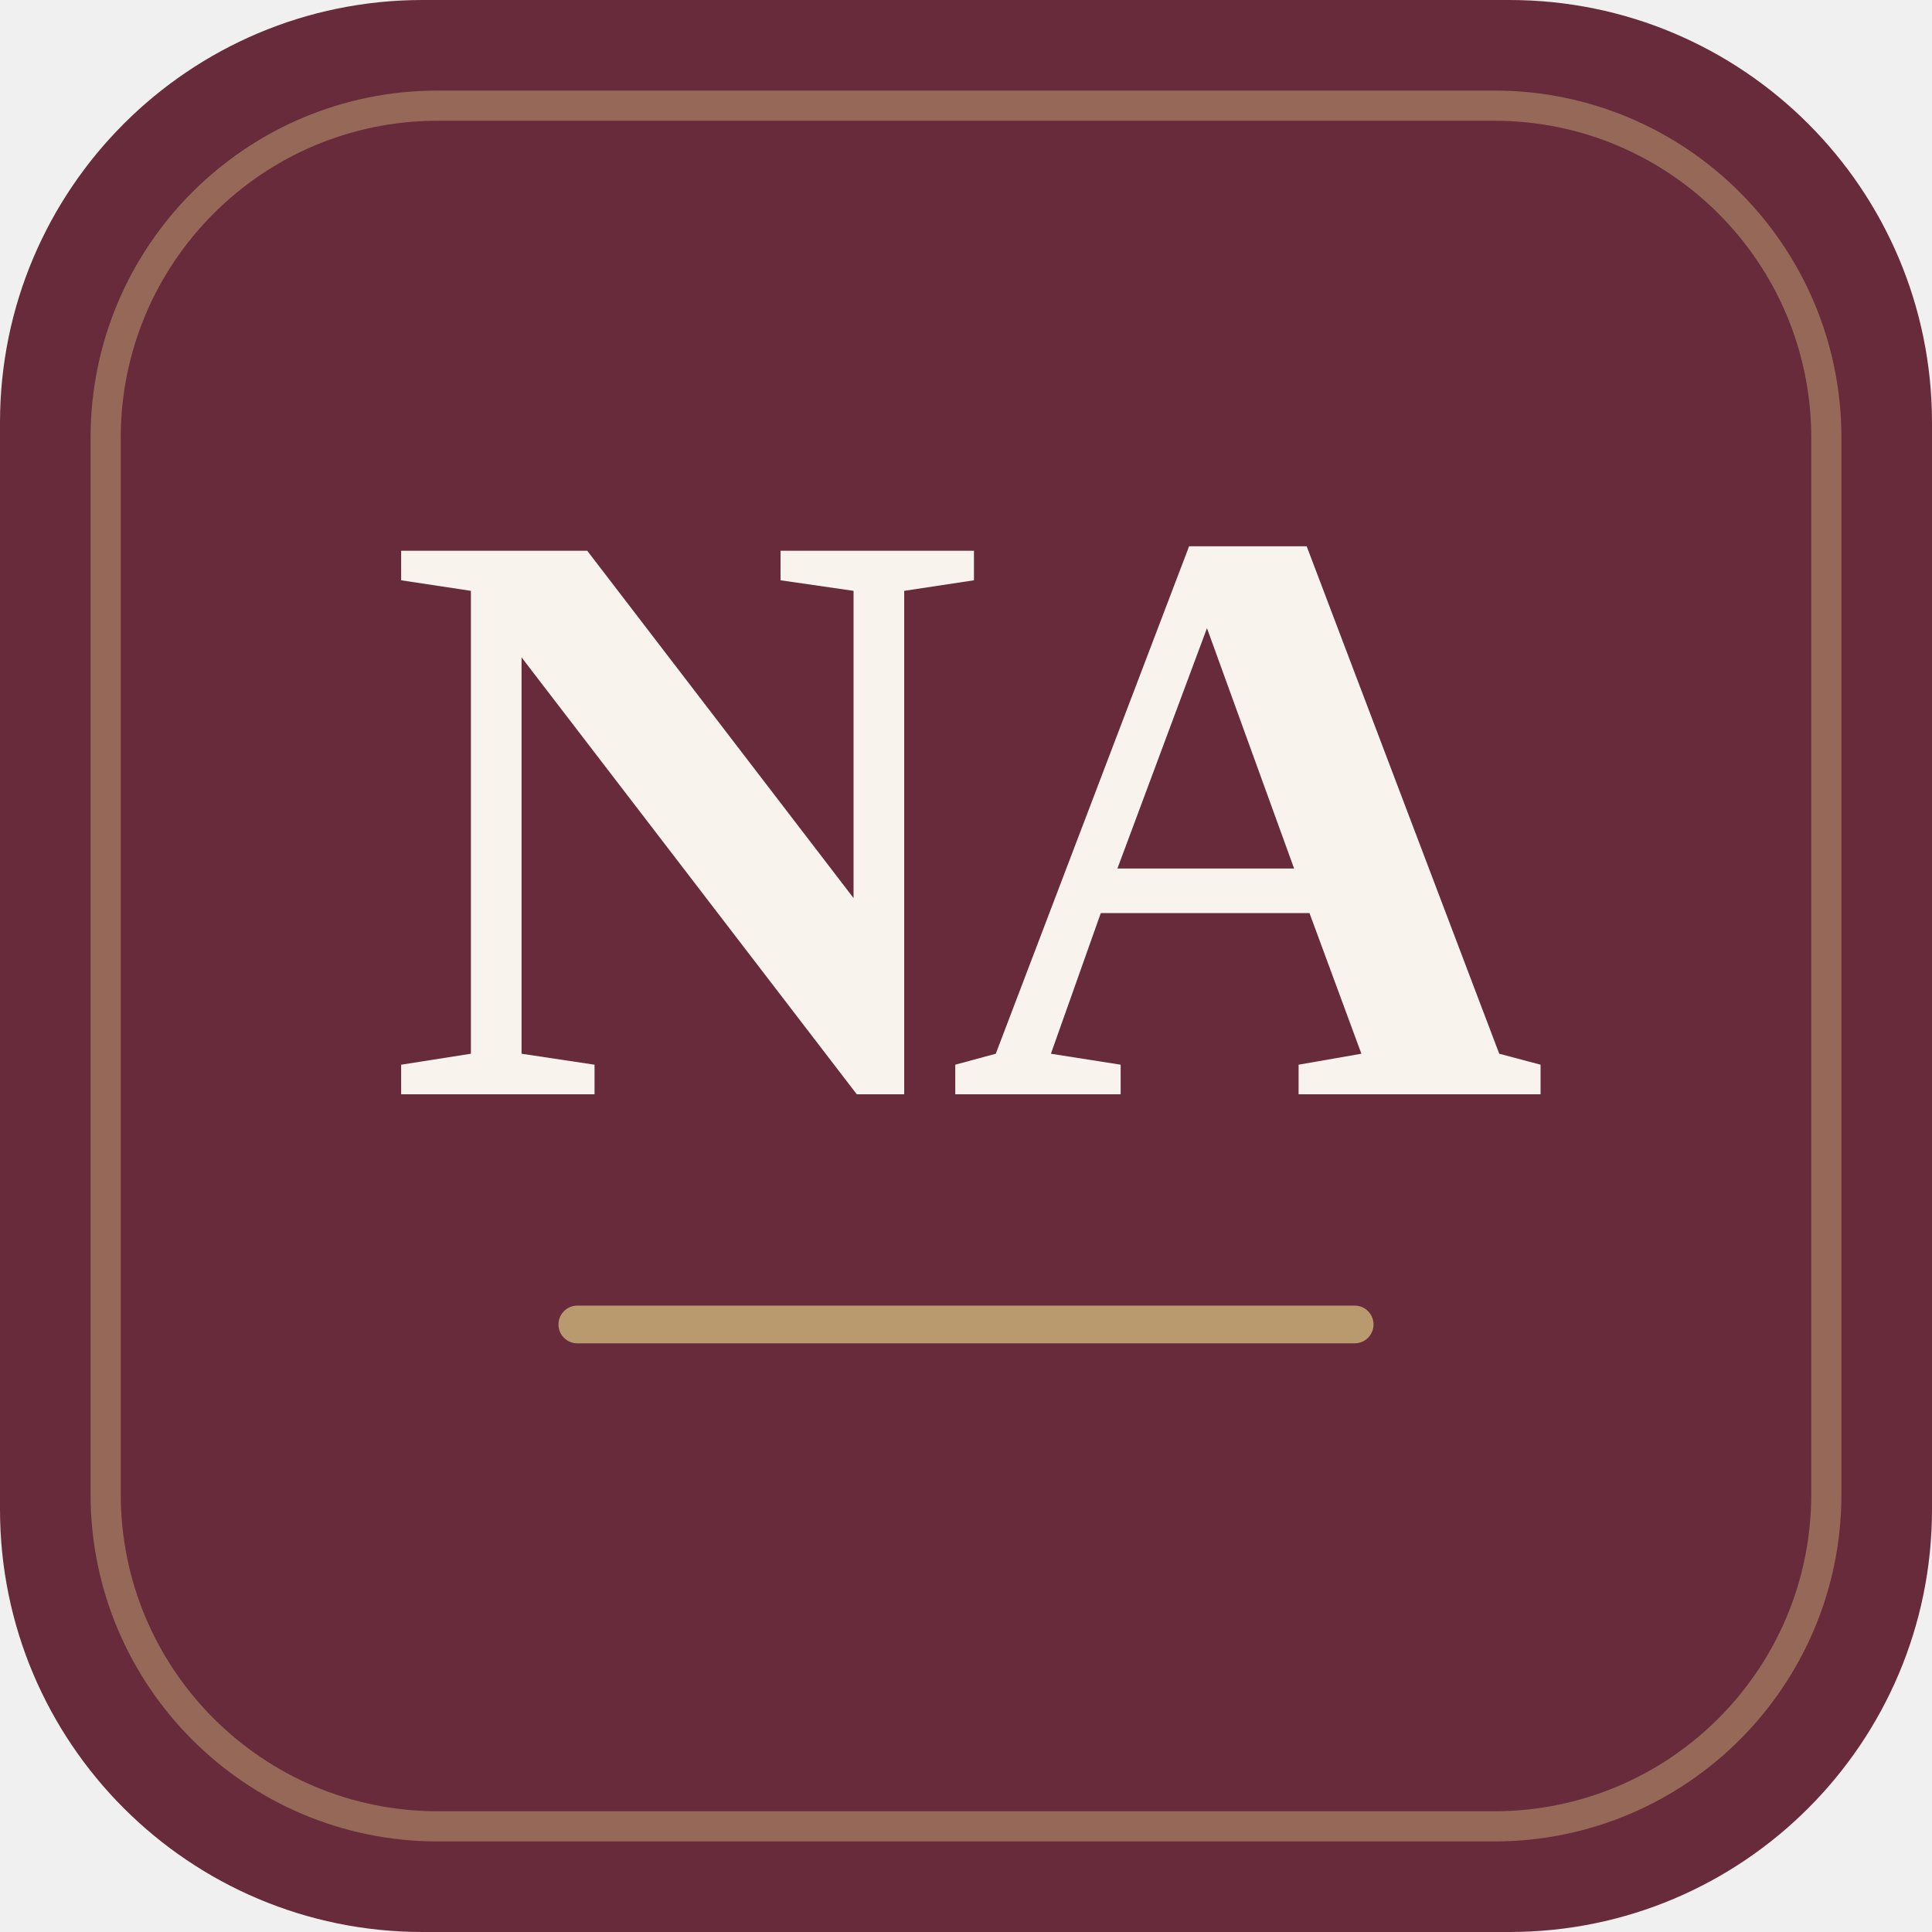
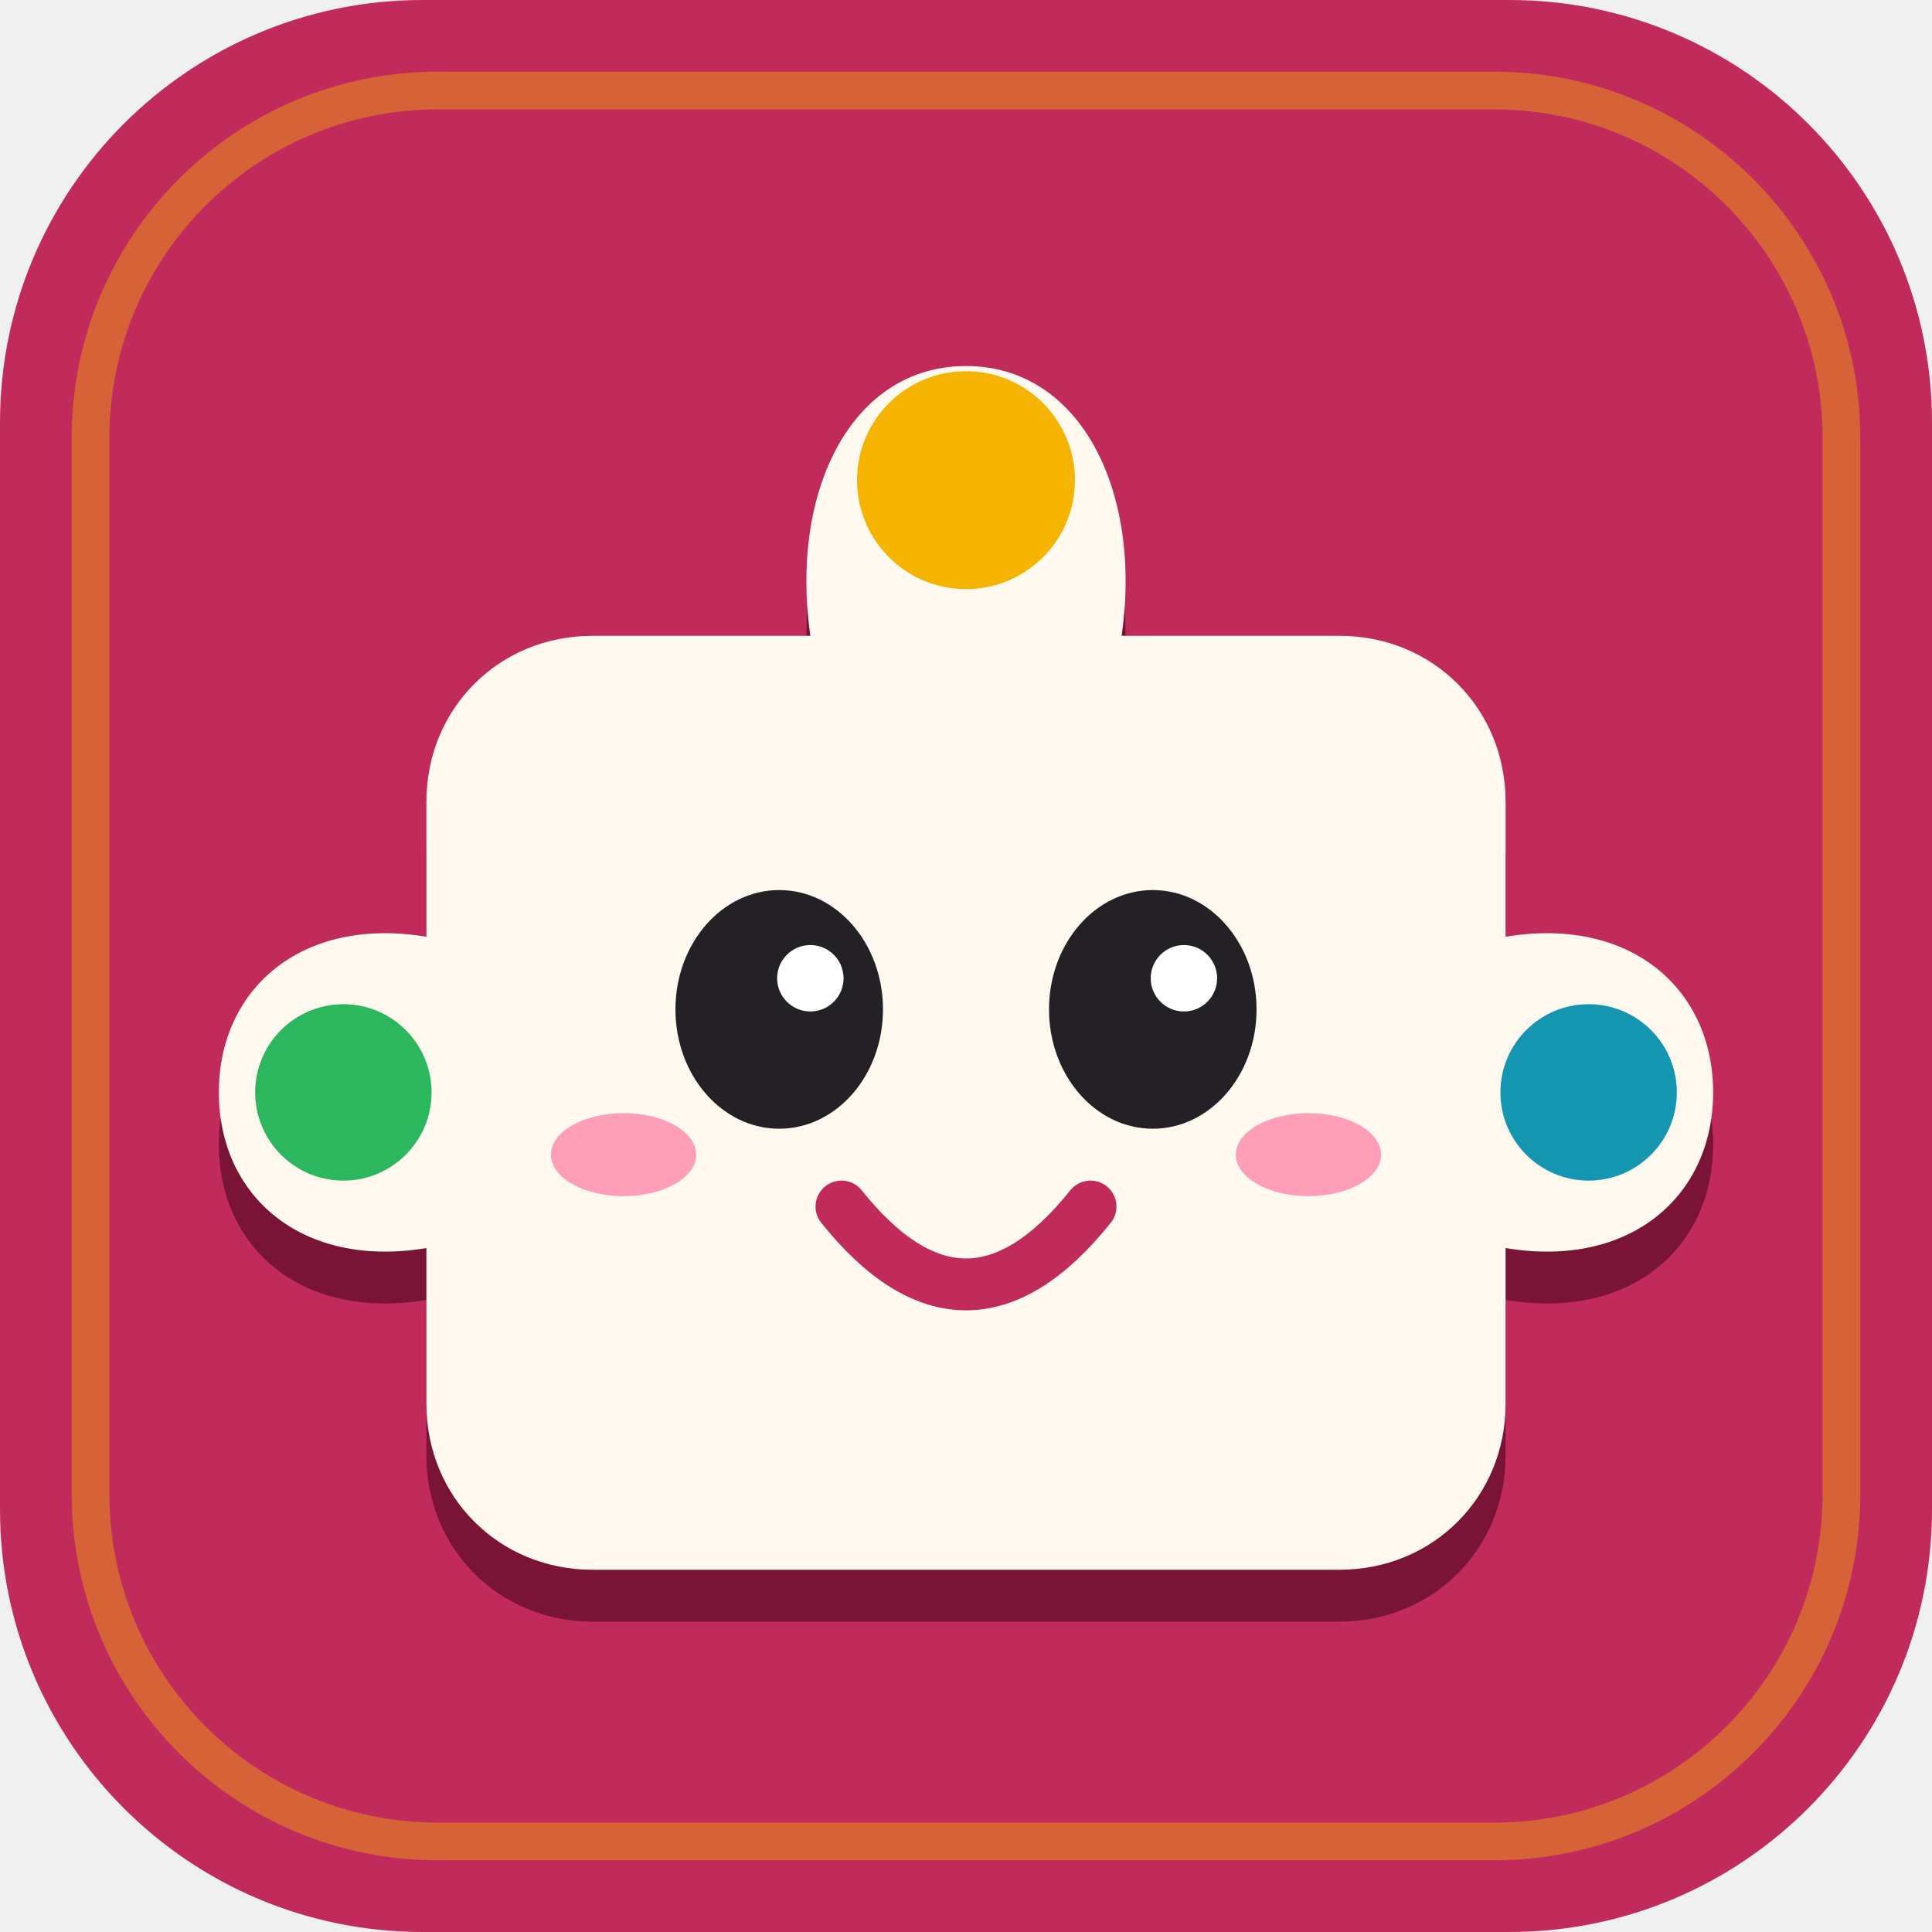
<svg xmlns="http://www.w3.org/2000/svg" viewBox="0 0 512 512">
-   <rect width="512" height="512" rx="112" fill="#682b3c" />
-   <rect x="28" y="28" width="456" height="456" rx="88" fill="none" stroke="#b99a6e" stroke-width="8" stroke-opacity="0.55" />
-   <text x="256" y="290" text-anchor="middle" font-family="Georgia, 'Times New Roman', serif" font-size="220" font-weight="600" fill="#f8f4ed" letter-spacing="-10">NA</text>
-   <rect x="148" y="346" width="216" height="10" rx="5" fill="#b99a6e" />
+   <rect width="512" height="512" rx="112" fill="#C12B5B" />
+   <rect x="24" y="24" width="464" height="464" rx="92" fill="none" stroke="#F4B400" stroke-width="10" opacity="0.4" />
+   <g transform="translate(36, 42) scale(2.75)">
+     <path d="M44 46 H65 C63 32 69 20 80 20 C91 20 97 32 95 46 H116 C125 46 132 53 132 62 V75 C144 73 152 80 152 90 C152 100 144 107 132 105 V120 C132 129 125 136 116 136 H44 C35 136 28 129 28 120 V105 C16 107 8 100 8 90 C8 80 16 73 28 75 V62 C28 53 35 46 44 46 Z" fill="#7A1436" transform="translate(0, 5)" />
+     <path d="M44 46 H65 C63 32 69 20 80 20 C91 20 97 32 95 46 H116 C125 46 132 53 132 62 V75 C144 73 152 80 152 90 C152 100 144 107 132 105 V120 C132 129 125 136 116 136 H44 C35 136 28 129 28 120 V105 C16 107 8 100 8 90 C8 80 16 73 28 75 V62 C28 53 35 46 44 46 Z" fill="#FFF9F0" />
+     <circle cx="80" cy="31" r="10.5" fill="#F4B400" />
+     <circle cx="140" cy="90" r="8.5" fill="#1496B0" />
+     <circle cx="20" cy="90" r="8.5" fill="#2CB65E" />
+     <ellipse cx="62" cy="82" rx="10" ry="11.5" fill="#242126" />
+     <circle cx="65" cy="79" r="3.2" fill="#FFFFFF" />
+     <ellipse cx="98" cy="82" rx="10" ry="11.5" fill="#242126" />
+     <circle cx="101" cy="79" r="3.2" fill="#FFFFFF" />
+     <ellipse cx="47" cy="96" rx="7" ry="4" fill="#FF9EB8" />
+     <ellipse cx="113" cy="96" rx="7" ry="4" fill="#FF9EB8" />
+     <path d="M68 101 Q80 116 92 101" stroke="#C12B5B" stroke-width="5" stroke-linecap="round" fill="none" />
+   </g>
</svg>
